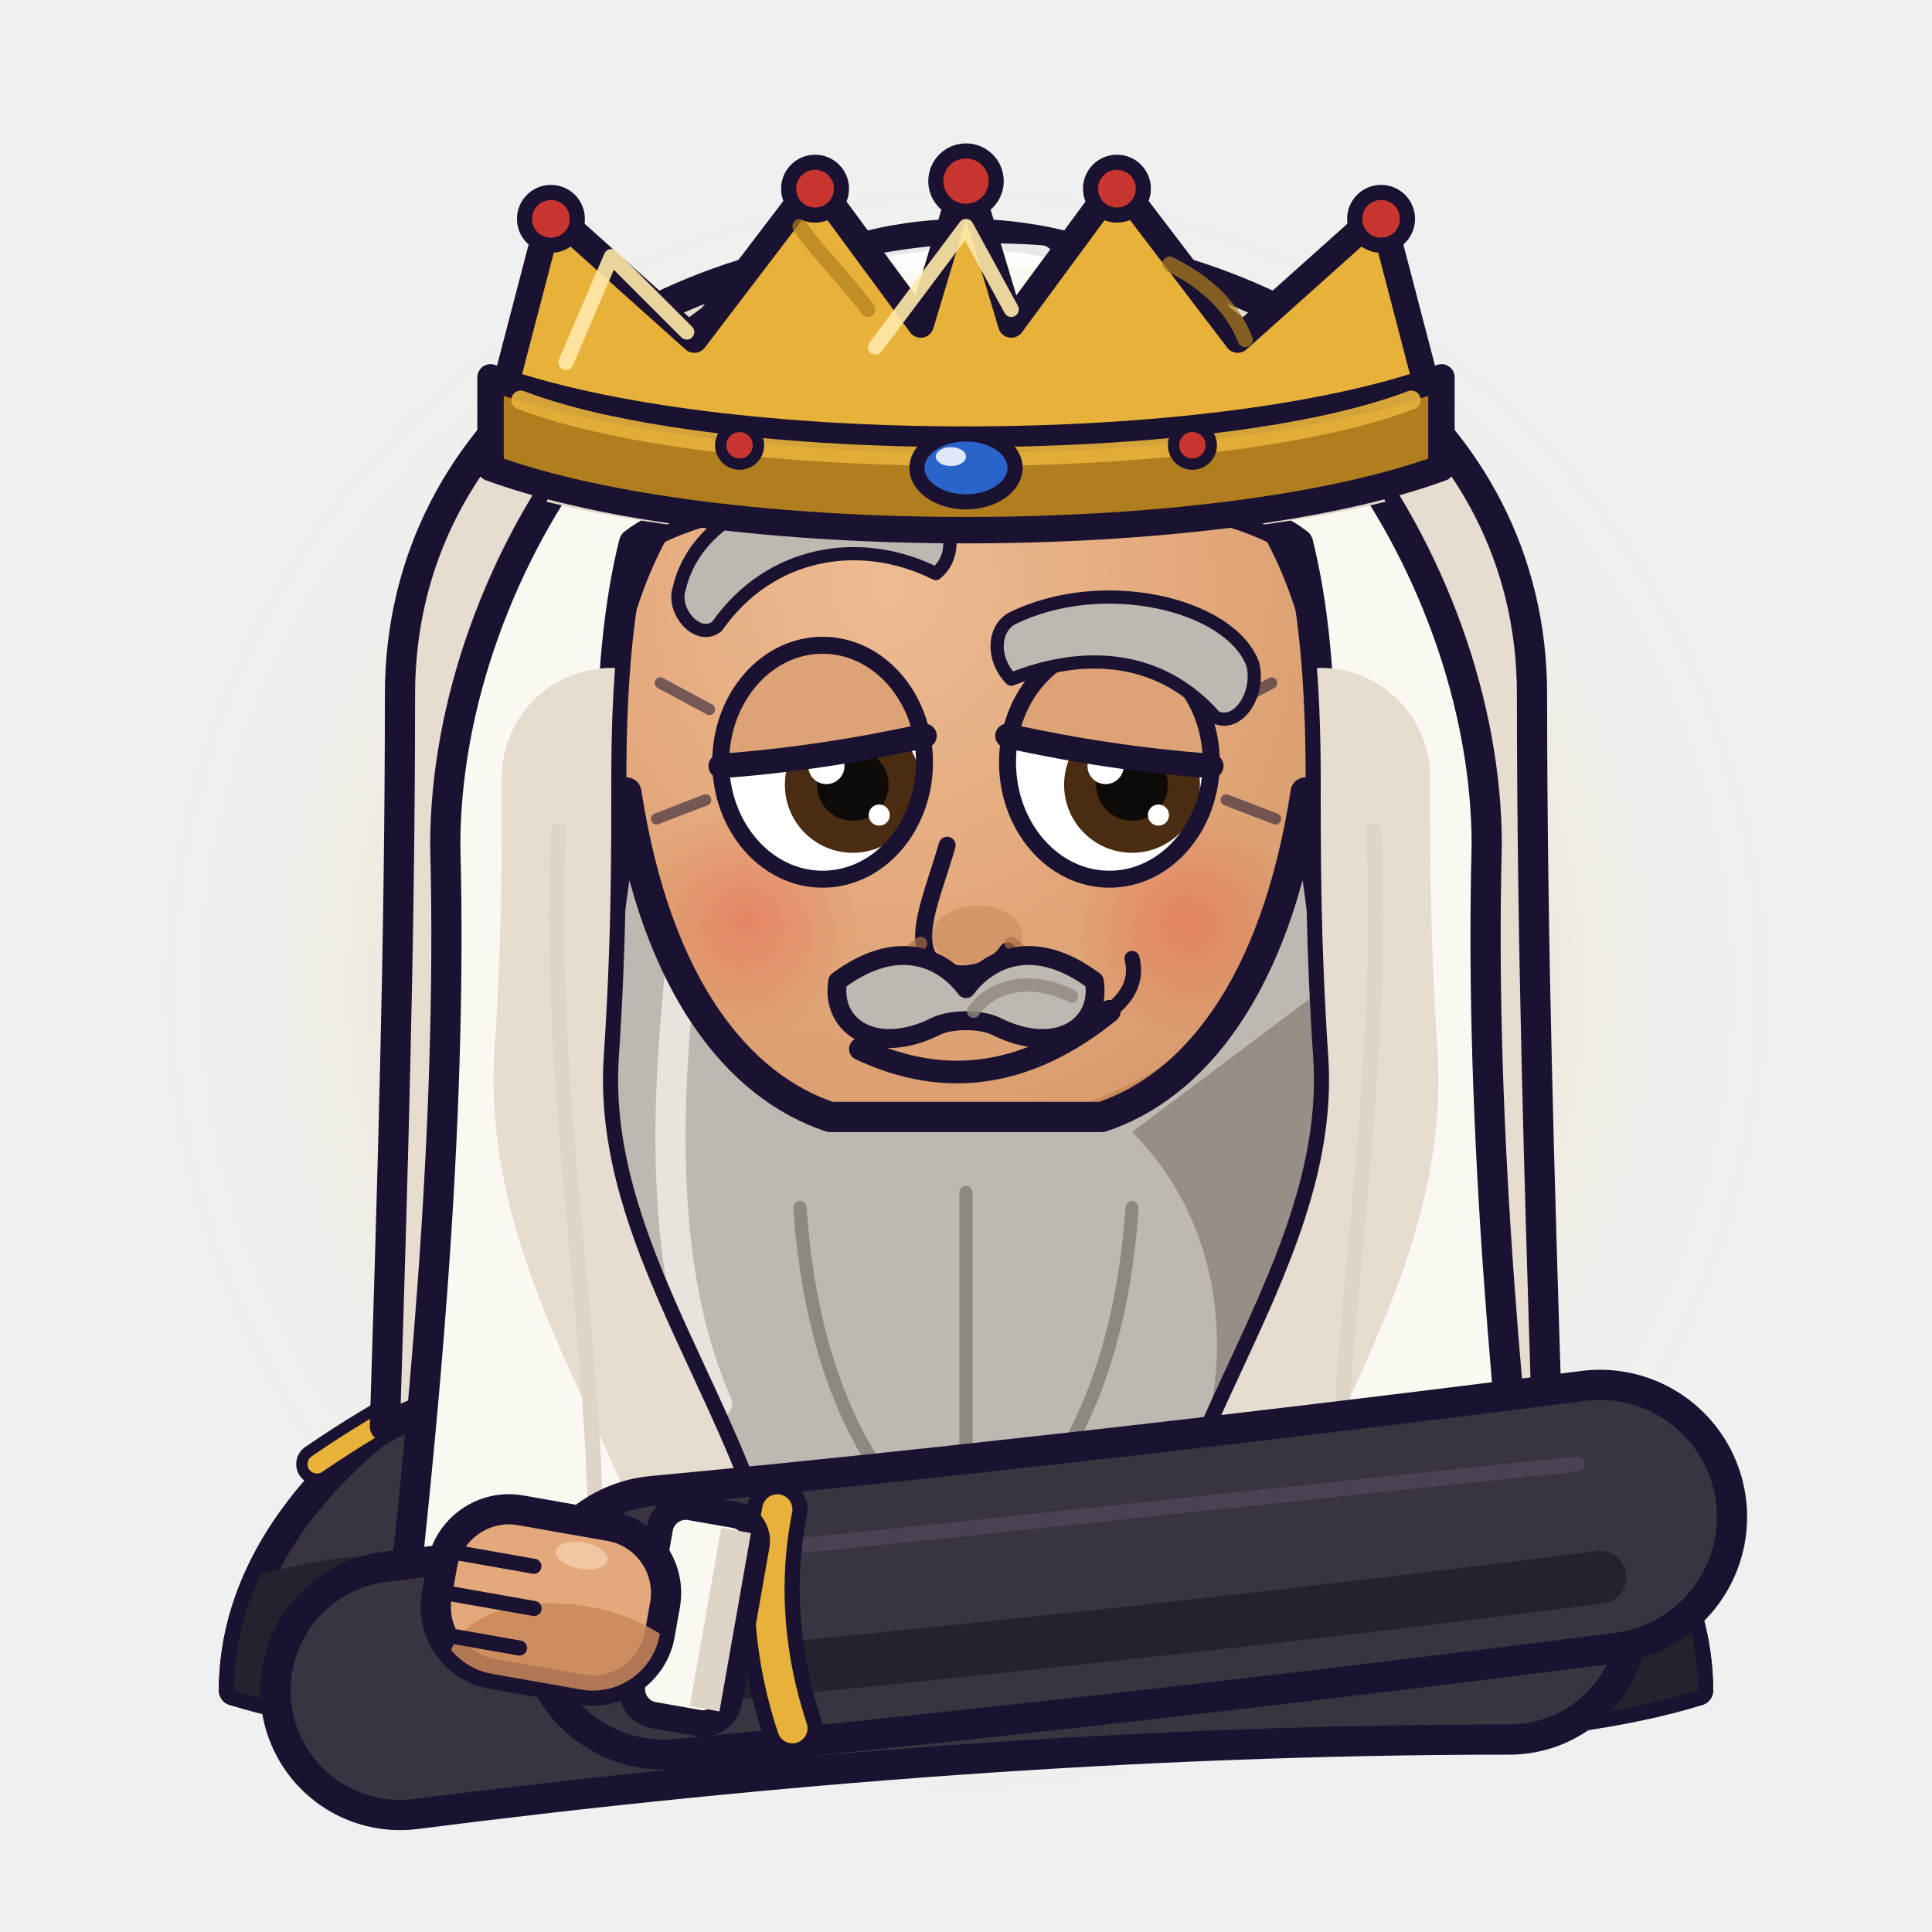
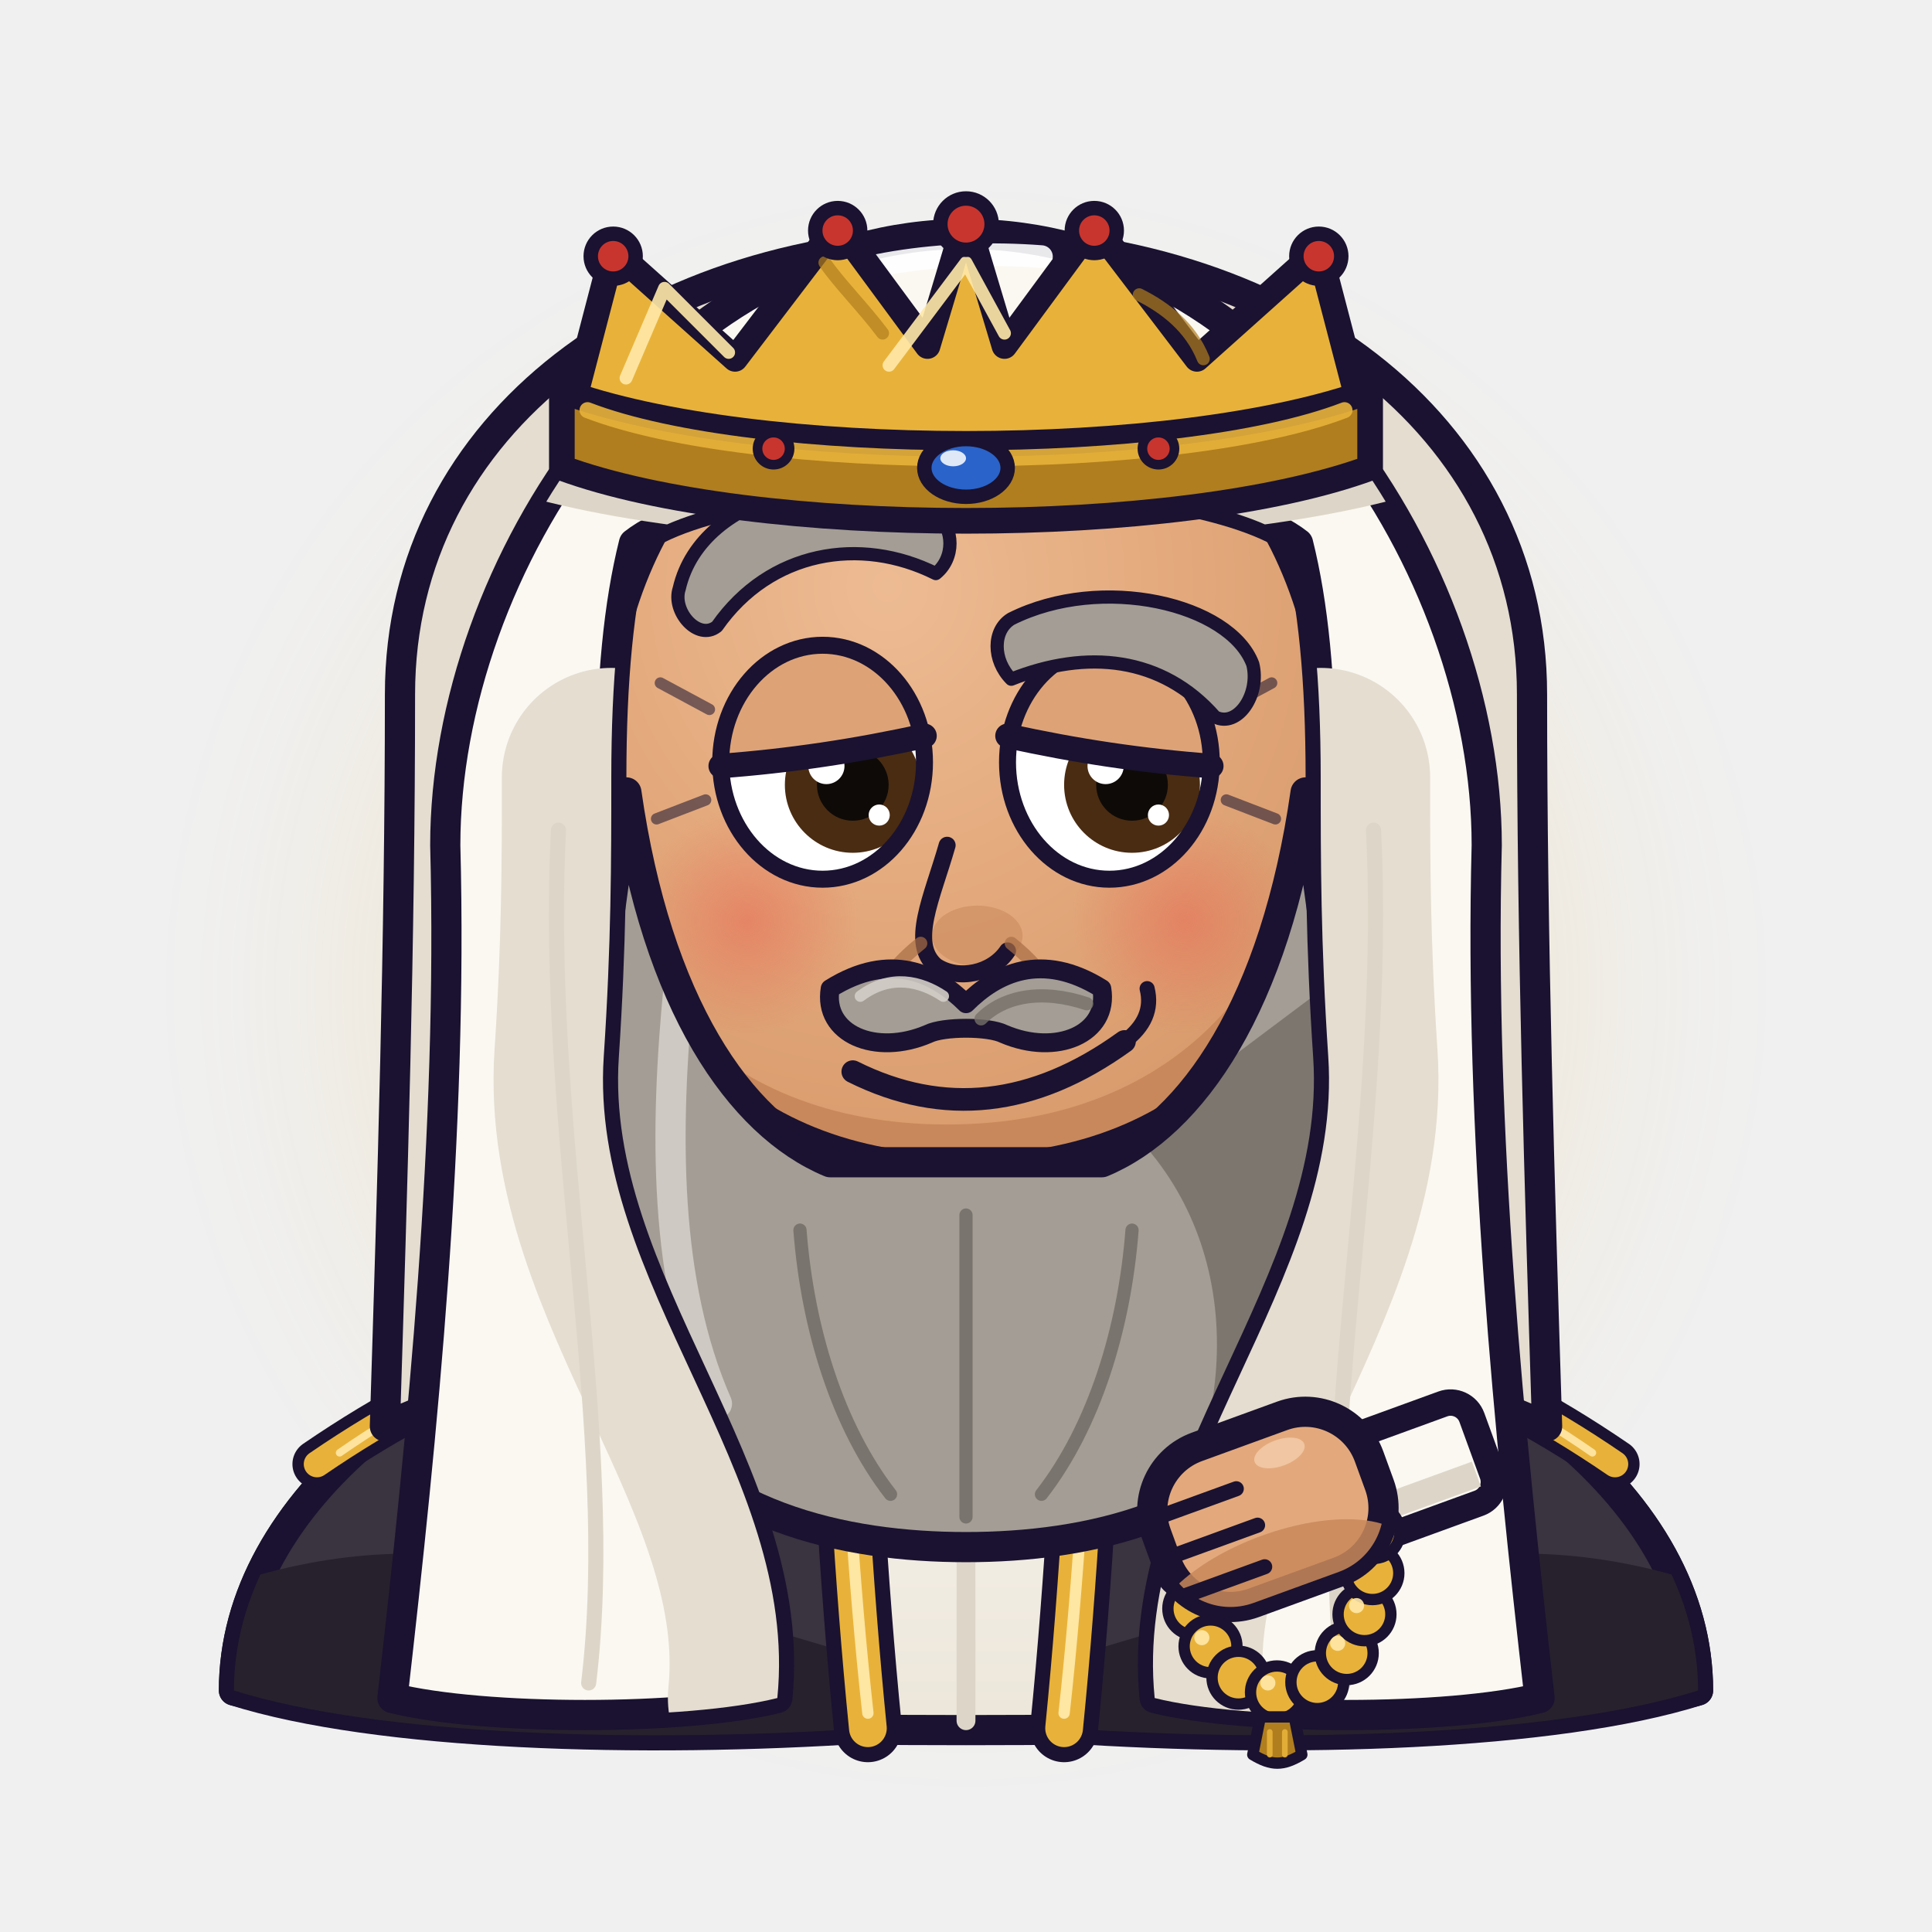
<svg xmlns="http://www.w3.org/2000/svg" viewBox="0 0 512 512" width="512" height="512" fill-rule="evenodd" stroke-linejoin="round" stroke-linecap="round">
  <defs>
    <radialGradient id="glowG" cx="50%" cy="50%" r="50%">
      <stop offset="0" stop-color="#FFE9A8" />
      <stop offset=".55" stop-color="#E8B23A" />
      <stop offset="1" stop-color="#E8B23A" stop-opacity="0" />
    </radialGradient>
    <filter id="soft" x="-20%" y="-20%" width="140%" height="140%">
      <feGaussianBlur stdDeviation="14" />
    </filter>
    <radialGradient id="skinG" cx="42%" cy="34%" r="72%">
      <stop offset="0" stop-color="#EDBB93" />
      <stop offset=".55" stop-color="#E3A97C" />
      <stop offset="1" stop-color="#D89B6C" />
    </radialGradient>
    <radialGradient id="blushG">
      <stop offset="0" stop-color="#E86A55" stop-opacity=".55" />
      <stop offset="1" stop-color="#E86A55" stop-opacity="0" />
    </radialGradient>
    <linearGradient id="clothG" x1="0" y1="0" x2="0" y2="1">
      <stop offset="0" stop-color="#FBF8F2" />
      <stop offset="1" stop-color="#ECE6DA" />
    </linearGradient>
    <pattern id="chk" width="22" height="22" patternUnits="userSpaceOnUse">
      <rect width="22" height="22" fill="#FBF8F2" />
      <rect width="11" height="11" fill="#C8352E" />
      <rect x="11" y="11" width="11" height="11" fill="#C8352E" />
    </pattern>
    <path id="faceP" d="M256 94C322 94 354 144 354 208C354 268 318 310 256 310C194 310 158 268 158 208C158 144 190 94 256 94Z" />
    <clipPath id="clipFace">
      <use href="#faceP" />
    </clipPath>
    <path id="ghbP" d="M256 64C340 64 406 112 406 184C406 250 408 314 410 378C380 366 350 350 324 344L290 338V280H222V338L188 344C162 350 132 366 102 378C104 314 106 250 106 184C106 112 172 64 256 64Z" />
    <clipPath id="clipGhb">
      <use href="#ghbP" />
    </clipPath>
    <path id="ghfP" d="M104 450C112 380 120 300 118 224C118 150 176 62 256 62C336 62 394 150 394 224C392 300 400 380 408 450C384 456 330 456 306 450C300 390 356 340 352 280C350 250 350 228 350 206C350 180 348 160 344 144C316 122 196 122 168 144C164 160 162 180 162 206C162 228 162 250 160 280C156 340 212 390 206 450C182 456 128 456 104 450Z" />
    <clipPath id="clipGhf">
      <use href="#ghfP" />
    </clipPath>
    <path id="mouthP" d="M226 262Q256 294 286 262Q256 272 226 262Z" />
    <clipPath id="clipMouth">
      <use href="#mouthP" />
    </clipPath>
  </defs>
  <g id="glow">
    <ellipse cx="256" cy="262" rx="200" ry="196" fill="url(#glowG)" opacity=".18" filter="url(#soft)" />
  </g>
  <g id="body">
    <path d="M224 262H288V372H224Z" fill="#C9885B" stroke="#1A1230" stroke-width="8" />
    <path d="M62 448C62 398 116 356 188 338L222 332C222 368 290 368 290 332L324 338C396 356 450 398 450 448C400 462 112 462 62 448Z" fill="url(#clothG)" stroke="#1A1230" stroke-width="8" />
    <path d="M256 372V456" stroke="#DDD6C8" stroke-width="5" />
    <path d="M218 330C218 376 294 376 294 330" fill="none" stroke="#1A1230" stroke-width="20" />
    <path d="M218 330C218 376 294 376 294 330" fill="none" stroke="#FBF8F2" stroke-width="12" />
    <path id="bishtL" d="M62 448C62 398 116 356 188 338L222 336C224 378 226 418 230 458C170 462 100 460 62 448Z" />
    <path id="bishtR" d="M450 448C450 398 396 356 324 338L290 336C288 378 286 418 282 458C342 462 412 460 450 448Z" />
    <use href="#bishtL" fill="#3A3340" stroke="#1A1230" stroke-width="8" />
    <use href="#bishtR" fill="#3A3340" stroke="#1A1230" stroke-width="8" />
    <clipPath id="clipBishtL">
      <use href="#bishtL" />
    </clipPath>
    <clipPath id="clipBishtR">
      <use href="#bishtR" />
    </clipPath>
    <g clip-path="url(#clipBishtL)">
      <path d="M60 470L60 420C120 400 160 420 232 440L232 470Z" fill="#27212E" />
      <path d="M96 372C130 352 170 344 218 338" fill="none" stroke="#4E4658" stroke-width="6" />
    </g>
    <g clip-path="url(#clipBishtR)">
      <path d="M452 470L452 420C392 400 352 420 280 440L280 470Z" fill="#27212E" />
    </g>
-     <path d="M222 336C224 378 226 418 230 458" fill="none" stroke="#1A1230" stroke-width="16" />
-     <path d="M290 336C288 378 286 418 282 458" fill="none" stroke="#1A1230" stroke-width="16" />
-     <path d="M222 336C224 378 226 418 230 458" fill="none" stroke="#E8B23A" stroke-width="9" />
-     <path d="M290 336C288 378 286 418 282 458" fill="none" stroke="#E8B23A" stroke-width="9" />
-     <path d="M84 388C122 362 160 348 206 340M428 388C390 362 352 348 306 340" fill="none" stroke="#1A1230" stroke-width="11" />
-     <path d="M84 388C122 362 160 348 206 340M428 388C390 362 352 348 306 340" fill="none" stroke="#E8B23A" stroke-width="5" />
+     <path d="M84 388C122 362 160 348 222 337M428 388C390 362 352 348 290 337" fill="none" stroke="#1A1230" stroke-width="13" />
+     <path d="M222 336C224 378 226 418 230 458M290 336C288 378 286 418 282 458" fill="none" stroke="#1A1230" stroke-width="18" />
+     <path d="M84 388C122 362 160 348 222 337M428 388C390 362 352 348 290 337" fill="none" stroke="#E8B23A" stroke-width="7" />
+     <path d="M222 336C224 378 226 418 230 458M290 336C288 378 286 418 282 458" fill="none" stroke="#E8B23A" stroke-width="10" />
+     <path d="M90 385C126 360 162 348 220 338M422 385C386 360 350 348 292 338" fill="none" stroke="#FFE9A8" stroke-width="2" opacity=".9" />
+     <path d="M222 340C224 380 226 418 230 454M290 340C288 380 286 418 282 454" fill="none" stroke="#FFE9A8" stroke-width="3" opacity=".95" />
  </g>
  <g id="ghutra-back">
    <use href="#ghbP" fill="#E4DDD0" stroke="#1A1230" stroke-width="8" />
    <g clip-path="url(#clipGhb)">
      <ellipse cx="196" cy="318" rx="40" ry="20" fill="#D2CABA" />
      <ellipse cx="316" cy="318" rx="40" ry="20" fill="#D2CABA" />
    </g>
  </g>
  <g id="head">
    <ellipse cx="156" cy="226" rx="16" ry="22" fill="#E3A97C" stroke="#1A1230" stroke-width="7" />
    <ellipse cx="356" cy="226" rx="16" ry="22" fill="#E3A97C" stroke="#1A1230" stroke-width="7" />
    <g clip-path="url(#clipFace)">
      <rect x="140" y="80" width="240" height="250" fill="#C9885B" />
      <use href="#faceP" fill="url(#skinG)" transform="translate(-5 -12)" />
      <circle cx="198" cy="244" r="30" fill="url(#blushG)" />
      <circle cx="314" cy="244" r="30" fill="url(#blushG)" />
    </g>
    <use href="#faceP" fill="none" stroke="#1A1230" stroke-width="8" />
    <ellipse cx="259" cy="248" rx="12" ry="8" fill="#C9885B" opacity=".55" />
    <path d="M251 224C247 238 241 250 248 256C254 260 263 258 267 252" fill="none" stroke="#1A1230" stroke-width="4.5" />
    <path d="M188 188L175 181M187 212L174 217M324 188L337 181M325 212L338 217" fill="none" stroke="#1A1230" stroke-width="3" opacity=".55" />
    <path d="M244 250C234 258 230 266 230 276M268 250C278 258 282 266 282 276" fill="none" stroke="#A86E45" stroke-width="3.5" opacity=".7" />
-     <path id="beardP" d="M166 210C158 268 148 326 166 370C186 402 224 410 256 410C288 410 326 402 346 370C364 326 354 268 346 210C338 262 316 288 292 296L220 296C196 288 174 262 166 210Z" />
+     <path id="beardP" d="M166 210C158 268 148 326 166 370C186 402 224 410 256 410C288 410 326 402 346 370C364 326 354 268 346 210C338 266 316 298 292 308L220 308C196 298 174 266 166 210Z" />
    <clipPath id="clipBeard">
      <use href="#beardP" />
    </clipPath>
-     <use href="#beardP" fill="#BDB8B1" />
+     <use href="#beardP" fill="#A39D95" />
    <g clip-path="url(#clipBeard)">
-       <path d="M300 300C330 330 330 380 300 420L380 420L380 240Z" fill="#8E8880" opacity=".85" />
-       <path d="M180 260C176 300 176 340 190 372" fill="none" stroke="#ECE8E2" stroke-width="8" opacity=".9" />
-       <path d="M212 320C214 350 222 376 236 394M256 316V400M300 320C298 350 290 376 276 394" fill="none" stroke="#6E6862" stroke-width="3.5" opacity=".6" />
+       <path d="M300 300C330 330 330 380 300 420L380 420L380 240Z" fill="#767069" opacity=".85" />
+       <path d="M180 260C176 300 176 340 190 372" fill="none" stroke="#D3CEC7" stroke-width="8" opacity=".9" />
+       <path d="M212 326C214 352 222 378 236 396M256 322V402M300 326C298 352 290 378 276 396" fill="none" stroke="#5E5852" stroke-width="3.5" opacity=".6" />
    </g>
    <use href="#beardP" fill="none" stroke="#1A1230" stroke-width="8" />
  </g>
  <g id="eyes">
    <clipPath id="clipEyeL">
      <ellipse cx="218" cy="202" rx="27" ry="31" />
    </clipPath>
    <clipPath id="clipEyeR">
      <ellipse cx="294" cy="202" rx="27" ry="31" />
    </clipPath>
    <ellipse cx="218" cy="202" rx="27" ry="31" fill="#FFFFFF" />
    <ellipse cx="294" cy="202" rx="27" ry="31" fill="#FFFFFF" />
    <circle cx="226" cy="208" r="18" fill="#4A2C12" />
    <circle cx="300" cy="208" r="18" fill="#4A2C12" />
    <circle cx="226" cy="208" r="9.5" fill="#0E0A08" />
    <circle cx="300" cy="208" r="9.5" fill="#0E0A08" />
    <circle cx="233" cy="216" r="2.8" fill="#FFFFFF" />
    <circle cx="307" cy="216" r="2.8" fill="#FFFFFF" />
    <g clip-path="url(#clipEyeL)">
      <path d="M184 160H252V196Q218 200 184 204Z" fill="#DDA377" />
    </g>
    <g clip-path="url(#clipEyeR)">
      <path d="M260 160H328V204Q294 200 260 196Z" fill="#DDA377" />
    </g>
    <circle cx="219" cy="203" r="4.8" fill="#FFFFFF" />
    <circle cx="293" cy="203" r="4.8" fill="#FFFFFF" />
    <ellipse cx="218" cy="202" rx="27" ry="31" fill="none" stroke="#1A1230" stroke-width="4.5" />
    <ellipse cx="294" cy="202" rx="27" ry="31" fill="none" stroke="#1A1230" stroke-width="4.5" />
    <path d="M191 203Q218 201 245 195" fill="none" stroke="#1A1230" stroke-width="6.5" />
    <path d="M267 195Q294 201 321 203" fill="none" stroke="#1A1230" stroke-width="6.5" />
  </g>
  <g id="brows">
-     <path d="M180 156C186 130 226 122 248 136C253 140 253 148 248 152C228 142 204 146 190 166C185 170 178 162 180 156Z" fill="#BDB8B1" stroke="#1A1230" stroke-width="3.5" />
-     <path d="M332 176C326 160 292 152 268 164C263 167 263 175 268 180C288 172 308 174 322 190C328 193 334 184 332 176Z" fill="#BDB8B1" stroke="#1A1230" stroke-width="3.5" />
+     <path d="M180 156C186 130 226 122 248 136C253 140 253 148 248 152C228 142 204 146 190 166C185 170 178 162 180 156Z" fill="#A39D95" stroke="#1A1230" stroke-width="3.5" />
+     <path d="M332 176C326 160 292 152 268 164C263 167 263 175 268 180C288 172 308 174 322 190C328 193 334 184 332 176Z" fill="#A39D95" stroke="#1A1230" stroke-width="3.5" />
  </g>
  <g id="mouth">
-     <path d="M228 278Q262 294 294 268" fill="none" stroke="#1A1230" stroke-width="6" />
-     <path d="M294 268Q302 262 300 254" fill="none" stroke="#1A1230" stroke-width="4" />
-     <path id="mustP" d="M222 260C238 248 250 254 256 262C262 254 274 248 290 260C292 272 280 280 264 272C260 270 252 270 248 272C232 280 220 272 222 260Z" />
-     <use href="#mustP" fill="#BDB8B1" stroke="#1A1230" stroke-width="5" />
-     <path d="M258 268C262 262 272 258 284 264" fill="none" stroke="#8E8880" stroke-width="3.5" opacity=".8" />
+     <path d="M226 284Q262 302 298 276" fill="none" stroke="#1A1230" stroke-width="6" />
+     <path d="M298 276Q306 270 304 262" fill="none" stroke="#1A1230" stroke-width="4" />
+     <path id="mustP" d="M220 262C236 252 248 258 256 266C264 258 276 252 292 262C294 274 280 280 266 274C262 272 250 272 246 274C232 280 218 274 220 262Z" />
+     <use href="#mustP" fill="#A39D95" stroke="#1A1230" stroke-width="5" />
+     <path d="M260 270C266 264 276 262 288 266" fill="none" stroke="#767069" stroke-width="3.5" opacity=".8" />
+     <path d="M228 264C236 258 244 260 250 264" fill="none" stroke="#D3CEC7" stroke-width="3" opacity=".9" />
  </g>
  <g id="ghutra-front">
    <use href="#ghfP" fill="#FBF8F2" stroke="#1A1230" stroke-width="8" />
    <g clip-path="url(#clipGhf)">
      <path d="M162 206C162 228 162 250 160 280C156 340 212 390 206 450" fill="none" stroke="#E4DDD0" stroke-width="58" />
      <path d="M350 206C350 228 350 250 352 280C356 340 300 390 306 450" fill="none" stroke="#E4DDD0" stroke-width="58" />
      <path d="M148 220C144 300 164 380 156 446" fill="none" stroke="#DDD6C8" stroke-width="4" />
      <path d="M364 220C368 300 348 380 356 446" fill="none" stroke="#DDD6C8" stroke-width="4" />
      <path d="M132 124C190 144 322 144 380 124" fill="none" stroke="#DDD6C8" stroke-width="10" />
    </g>
    <path d="M206 80C222 70 250 66 276 68" fill="none" stroke="#FFFFFF" stroke-width="6" opacity=".9" />
  </g>
  <g id="agal">
-     <path d="M134 102L146 56L184 90L216 48L244 86L256 46L268 86L296 48L328 90L366 56L378 102C322 124 190 124 134 102Z" fill="#E8B23A" stroke="#1A1230" stroke-width="7" />
-     <path d="M150 96L162 68L182 88" fill="none" stroke="#FFE9A8" stroke-width="4" opacity=".9" />
-     <path d="M232 92L256 60L268 82" fill="none" stroke="#FFE9A8" stroke-width="4" opacity=".9" />
-     <path d="M310 70C318 74 326 80 330 90M212 60C216 66 224 74 230 82" fill="none" stroke="#B07E1E" stroke-width="4" opacity=".7" />
-     <path d="M130 100C190 122 322 122 382 100L382 124C322 146 190 146 130 124Z" fill="#B07E1E" stroke="#1A1230" stroke-width="7" />
-     <path d="M138 106C190 126 322 126 374 106" fill="none" stroke="#E8B23A" stroke-width="5" opacity=".9" />
-     <circle cx="146" cy="58" r="7" fill="#C8352E" stroke="#1A1230" stroke-width="4" />
-     <circle cx="216" cy="50" r="7" fill="#C8352E" stroke="#1A1230" stroke-width="4" />
-     <circle cx="256" cy="48" r="8" fill="#C8352E" stroke="#1A1230" stroke-width="4" />
-     <circle cx="296" cy="50" r="7" fill="#C8352E" stroke="#1A1230" stroke-width="4" />
-     <circle cx="366" cy="58" r="7" fill="#C8352E" stroke="#1A1230" stroke-width="4" />
-     <ellipse cx="256" cy="124" rx="13" ry="9" fill="#2A63C9" stroke="#1A1230" stroke-width="4" />
-     <ellipse cx="252" cy="121" rx="4" ry="2.5" fill="#FFFFFF" opacity=".85" />
-     <circle cx="196" cy="118" r="5" fill="#C8352E" stroke="#1A1230" stroke-width="3" />
-     <circle cx="316" cy="118" r="5" fill="#C8352E" stroke="#1A1230" stroke-width="3" />
+     <g transform="translate(256 124) scale(.85) translate(-256 -124)">
+       <path d="M134 102L146 56L184 90L216 48L244 86L256 46L268 86L296 48L328 90L366 56L378 102C322 124 190 124 134 102Z" fill="#E8B23A" stroke="#1A1230" stroke-width="8" />
+       <path d="M150 96L162 68L182 88" fill="none" stroke="#FFE9A8" stroke-width="4" opacity=".9" />
+       <path d="M232 92L256 60L268 82" fill="none" stroke="#FFE9A8" stroke-width="4" opacity=".9" />
+       <path d="M310 70C318 74 326 80 330 90M212 60C216 66 224 74 230 82" fill="none" stroke="#B07E1E" stroke-width="4" opacity=".7" />
+       <path d="M130 100C190 122 322 122 382 100L382 124C322 146 190 146 130 124Z" fill="#B07E1E" stroke="#1A1230" stroke-width="8" />
+       <path d="M138 106C190 126 322 126 374 106" fill="none" stroke="#E8B23A" stroke-width="5" opacity=".9" />
+       <circle cx="146" cy="58" r="7" fill="#C8352E" stroke="#1A1230" stroke-width="4.5" />
+       <circle cx="216" cy="50" r="7" fill="#C8352E" stroke="#1A1230" stroke-width="4.5" />
+       <circle cx="256" cy="48" r="8" fill="#C8352E" stroke="#1A1230" stroke-width="4.5" />
+       <circle cx="296" cy="50" r="7" fill="#C8352E" stroke="#1A1230" stroke-width="4.5" />
+       <circle cx="366" cy="58" r="7" fill="#C8352E" stroke="#1A1230" stroke-width="4.5" />
+       <ellipse cx="256" cy="124" rx="13" ry="9" fill="#2A63C9" stroke="#1A1230" stroke-width="4.5" />
+       <ellipse cx="252" cy="121" rx="4" ry="2.5" fill="#FFFFFF" opacity=".85" />
+       <circle cx="196" cy="118" r="5" fill="#C8352E" stroke="#1A1230" stroke-width="3" />
+       <circle cx="316" cy="118" r="5" fill="#C8352E" stroke="#1A1230" stroke-width="3" />
+     </g>
  </g>
  <g id="props">
-     <path d="M106 448C200 436 300 428 400 428" fill="none" stroke="#1A1230" stroke-width="74" />
-     <path d="M106 448C200 436 300 428 400 428" fill="none" stroke="#3A3340" stroke-width="58" />
-     <g transform="translate(374 400) rotate(-12) scale(-1 1)">
-       <clipPath id="clipHandSh1">
+     <g transform="translate(374 390) rotate(-20)">
+       <rect x="-20" y="-14" width="40" height="28" rx="6" fill="#FBF8F2" stroke="#1A1230" stroke-width="7" />
+       <rect x="-16" y="3" width="32" height="7" fill="#DDD6C8" />
+     </g>
+     <path d="M314 404C312 462 366 464 364 406" fill="none" stroke="#1A1230" stroke-width="3" />
+     <g fill="#E8B23A" stroke="#1A1230" stroke-width="3">
+       <circle cx="314" cy="404" r="7" />
+       <circle cx="314.4" cy="415.4" r="7" />
+       <circle cx="316.5" cy="426.3" r="7" />
+       <circle cx="320.8" cy="436.3" r="7" />
+       <circle cx="328.2" cy="444.6" r="7" />
+       <circle cx="338.4" cy="448.5" r="7" />
+       <circle cx="349.1" cy="445.8" r="7" />
+       <circle cx="356.9" cy="438.1" r="7" />
+       <circle cx="361.6" cy="427.8" r="7" />
+       <circle cx="363.7" cy="416.9" r="7" />
+       <circle cx="364" cy="406" r="7" />
+     </g>
+     <g fill="#FFE9A8" opacity=".9">
+       <circle cx="318.5" cy="434" r="2" />
+       <circle cx="336" cy="446" r="2" />
+       <circle cx="354.5" cy="435.5" r="2" />
+       <circle cx="359.5" cy="425.5" r="2" />
+     </g>
+     <path d="M334 455H343L345 465C340 468 337 468 332 465Z" fill="#B07E1E" stroke="#1A1230" stroke-width="3" />
+     <path d="M336.5 459V465M340.5 459V465" fill="none" stroke="#E8B23A" stroke-width="1.5" opacity=".9" />
+     <g transform="translate(336 400) rotate(-20)">
+       <clipPath id="clipHandSh">
        <rect x="-30" y="-22" width="60" height="44" rx="18" />
      </clipPath>
      <rect x="-30" y="-22" width="60" height="44" rx="18" fill="#E3A97C" stroke="#1A1230" stroke-width="8" />
-       <g clip-path="url(#clipHandSh1)">
-         <ellipse cx="10" cy="20" rx="34" ry="20" fill="#C9885B" opacity=".85" />
+       <g clip-path="url(#clipHandSh)">
+         <ellipse cx="-4" cy="22" rx="36" ry="16" fill="#C9885B" opacity=".85" />
      </g>
      <path d="M-30 -8H-6M-30 3H-4M-28 14H-6" fill="none" stroke="#1A1230" stroke-width="4" />
-       <ellipse cx="6" cy="-13" rx="7" ry="3.5" fill="#F3C9A6" opacity=".9" />
-     </g>
-     <path d="M424 402C330 414 240 424 176 430" fill="none" stroke="#1A1230" stroke-width="78" />
-     <path d="M424 402C330 414 240 424 176 430" fill="none" stroke="#3A3340" stroke-width="62" />
-     <path d="M424 418C330 430 250 438 190 444" fill="none" stroke="#27212E" stroke-width="14" />
-     <path d="M418 388C340 396 268 404 208 410" fill="none" stroke="#4E4658" stroke-width="4" opacity=".8" />
-     <path d="M206 400C202 420 204 440 210 458" fill="none" stroke="#1A1230" stroke-width="16" />
-     <path d="M206 400C202 420 204 440 210 458" fill="none" stroke="#E8B23A" stroke-width="8" />
-     <g transform="translate(184 428) rotate(-80)">
-       <rect x="-28" y="-13" width="56" height="26" rx="7" fill="#FBF8F2" stroke="#1A1230" stroke-width="7" />
-       <rect x="-24" y="3" width="48" height="8" fill="#DDD6C8" />
-     </g>
-     <g transform="translate(146 424) rotate(10) scale(1 1)">
-       <clipPath id="clipHandSh2">
-         <rect x="-30" y="-22" width="60" height="44" rx="18" />
-       </clipPath>
-       <rect x="-30" y="-22" width="60" height="44" rx="18" fill="#E3A97C" stroke="#1A1230" stroke-width="8" />
-       <g clip-path="url(#clipHandSh2)">
-         <ellipse cx="10" cy="20" rx="34" ry="20" fill="#C9885B" opacity=".85" />
-       </g>
-       <path d="M-30 -8H-6M-30 3H-4M-28 14H-6" fill="none" stroke="#1A1230" stroke-width="4" />
-       <ellipse cx="6" cy="-13" rx="7" ry="3.5" fill="#F3C9A6" opacity=".9" />
+       <ellipse cx="8" cy="-13" rx="7" ry="3.5" fill="#F3C9A6" opacity=".9" />
    </g>
  </g>
</svg>
